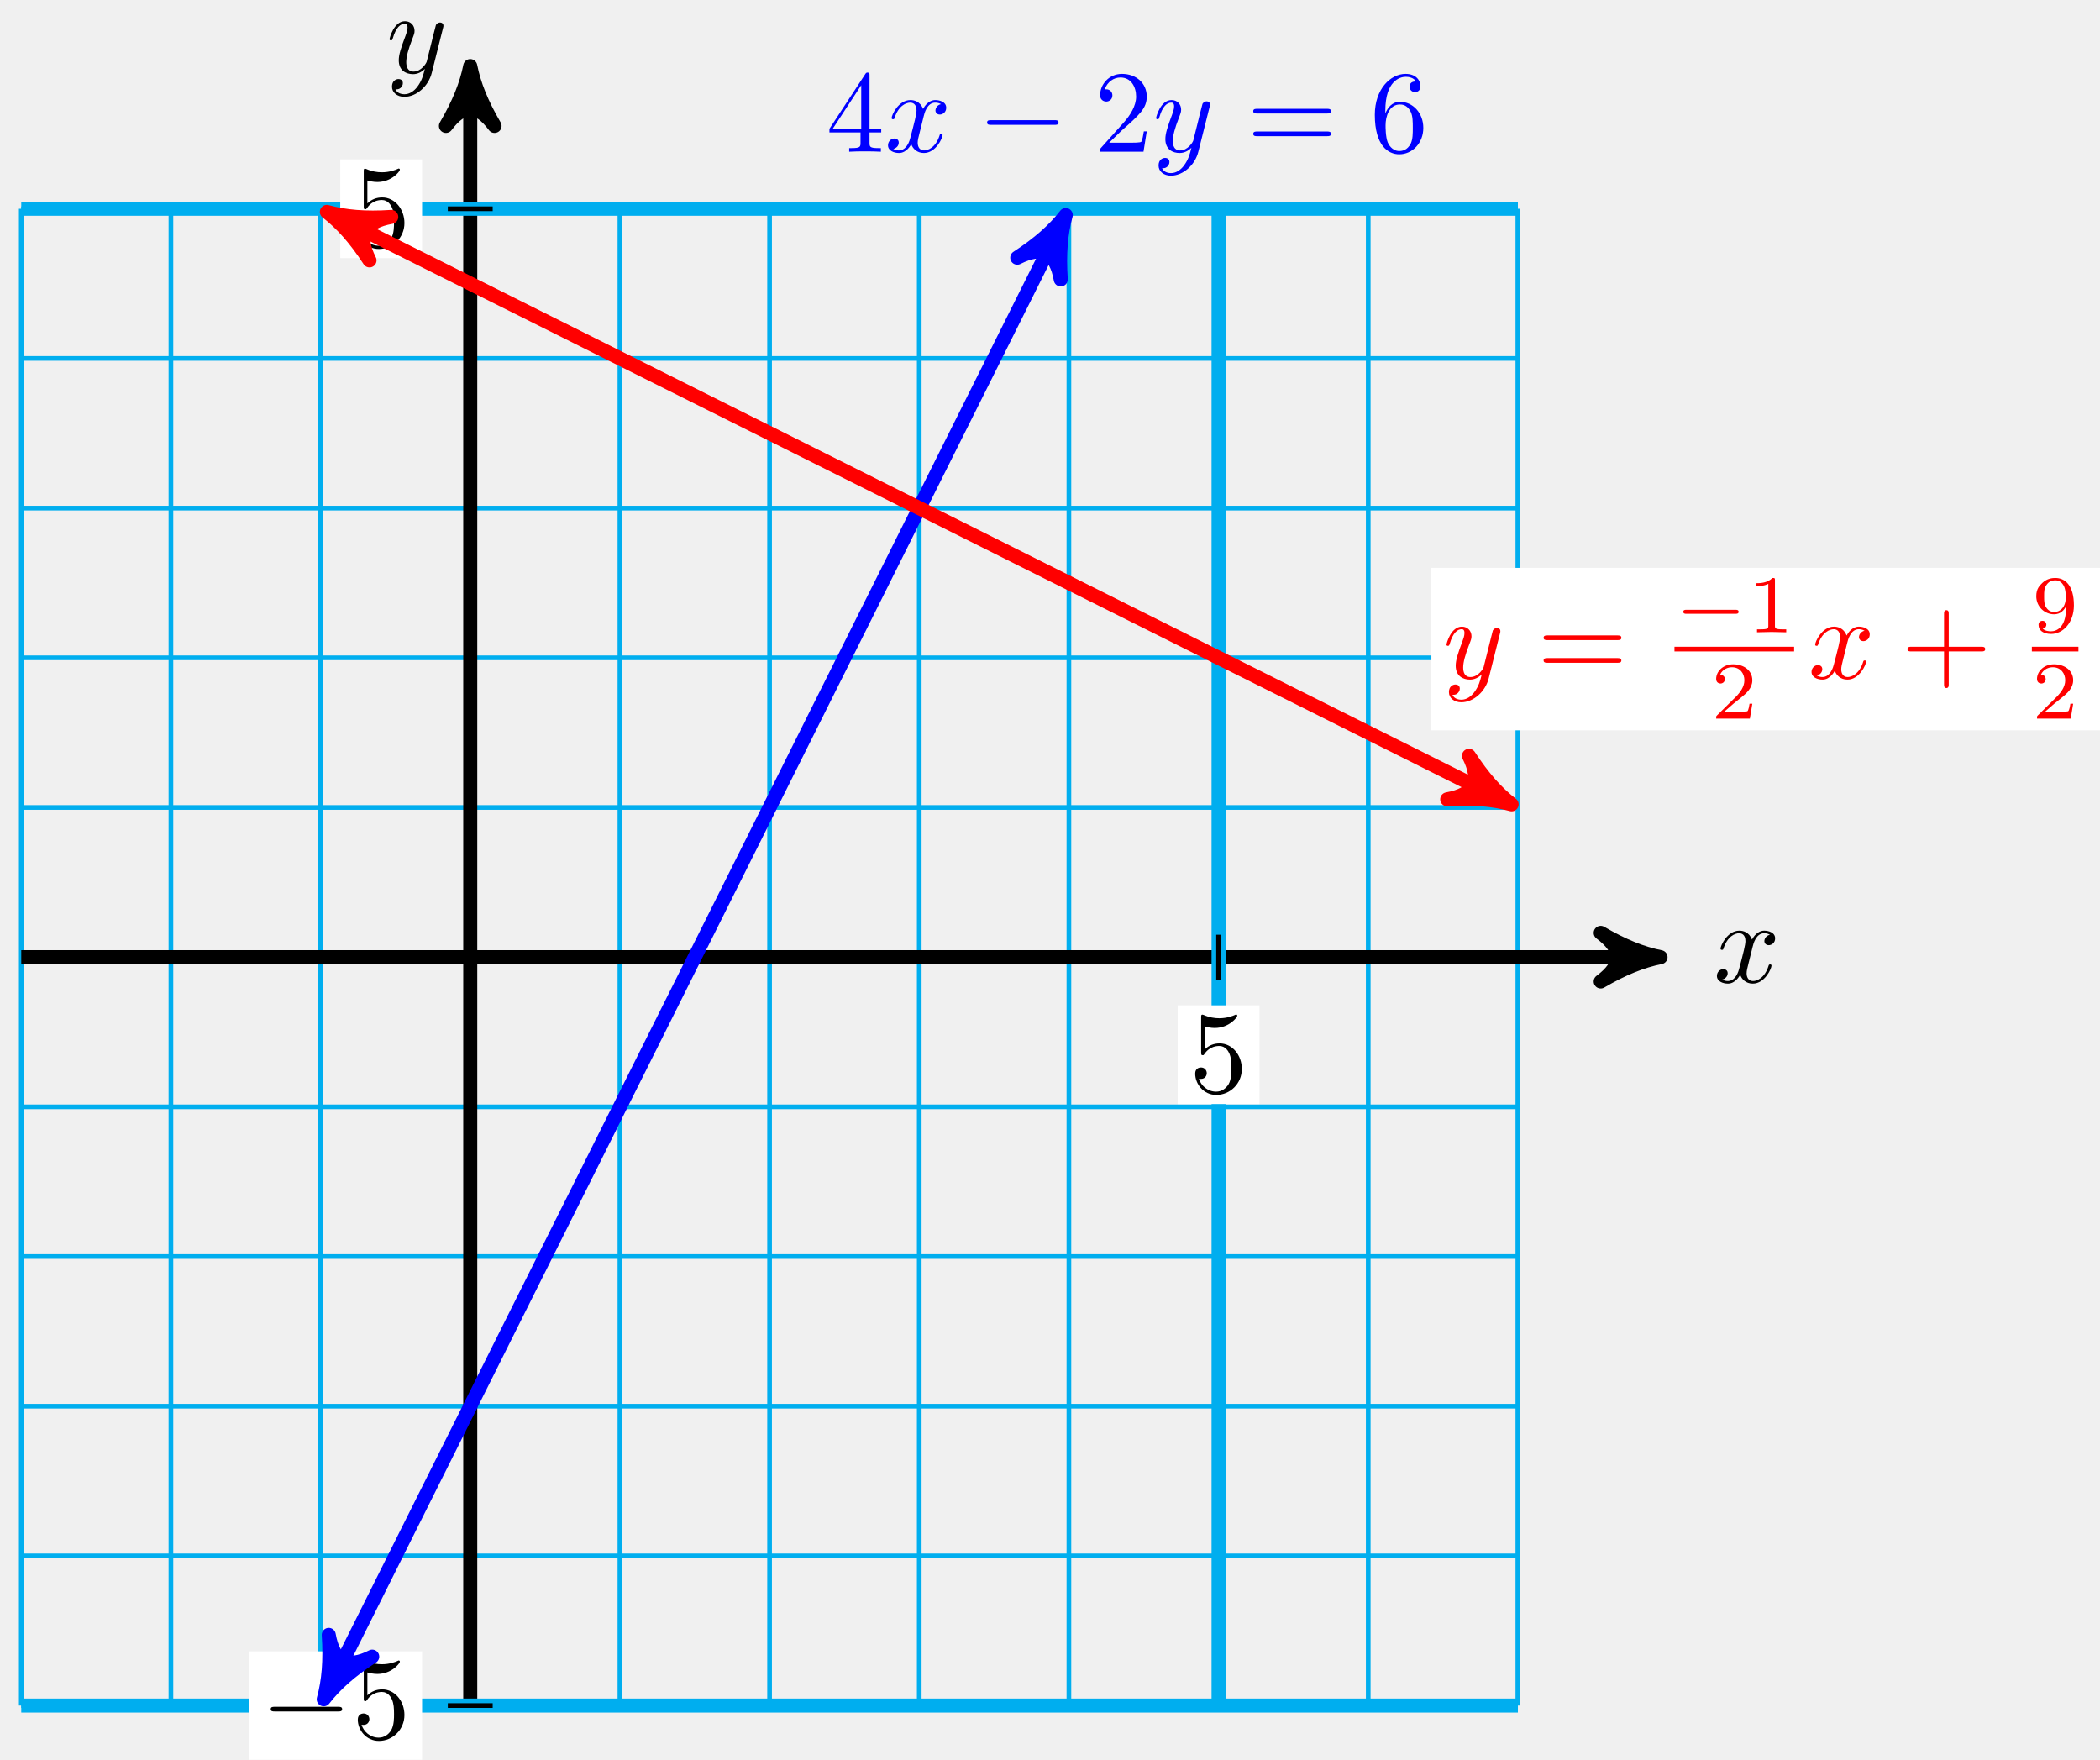
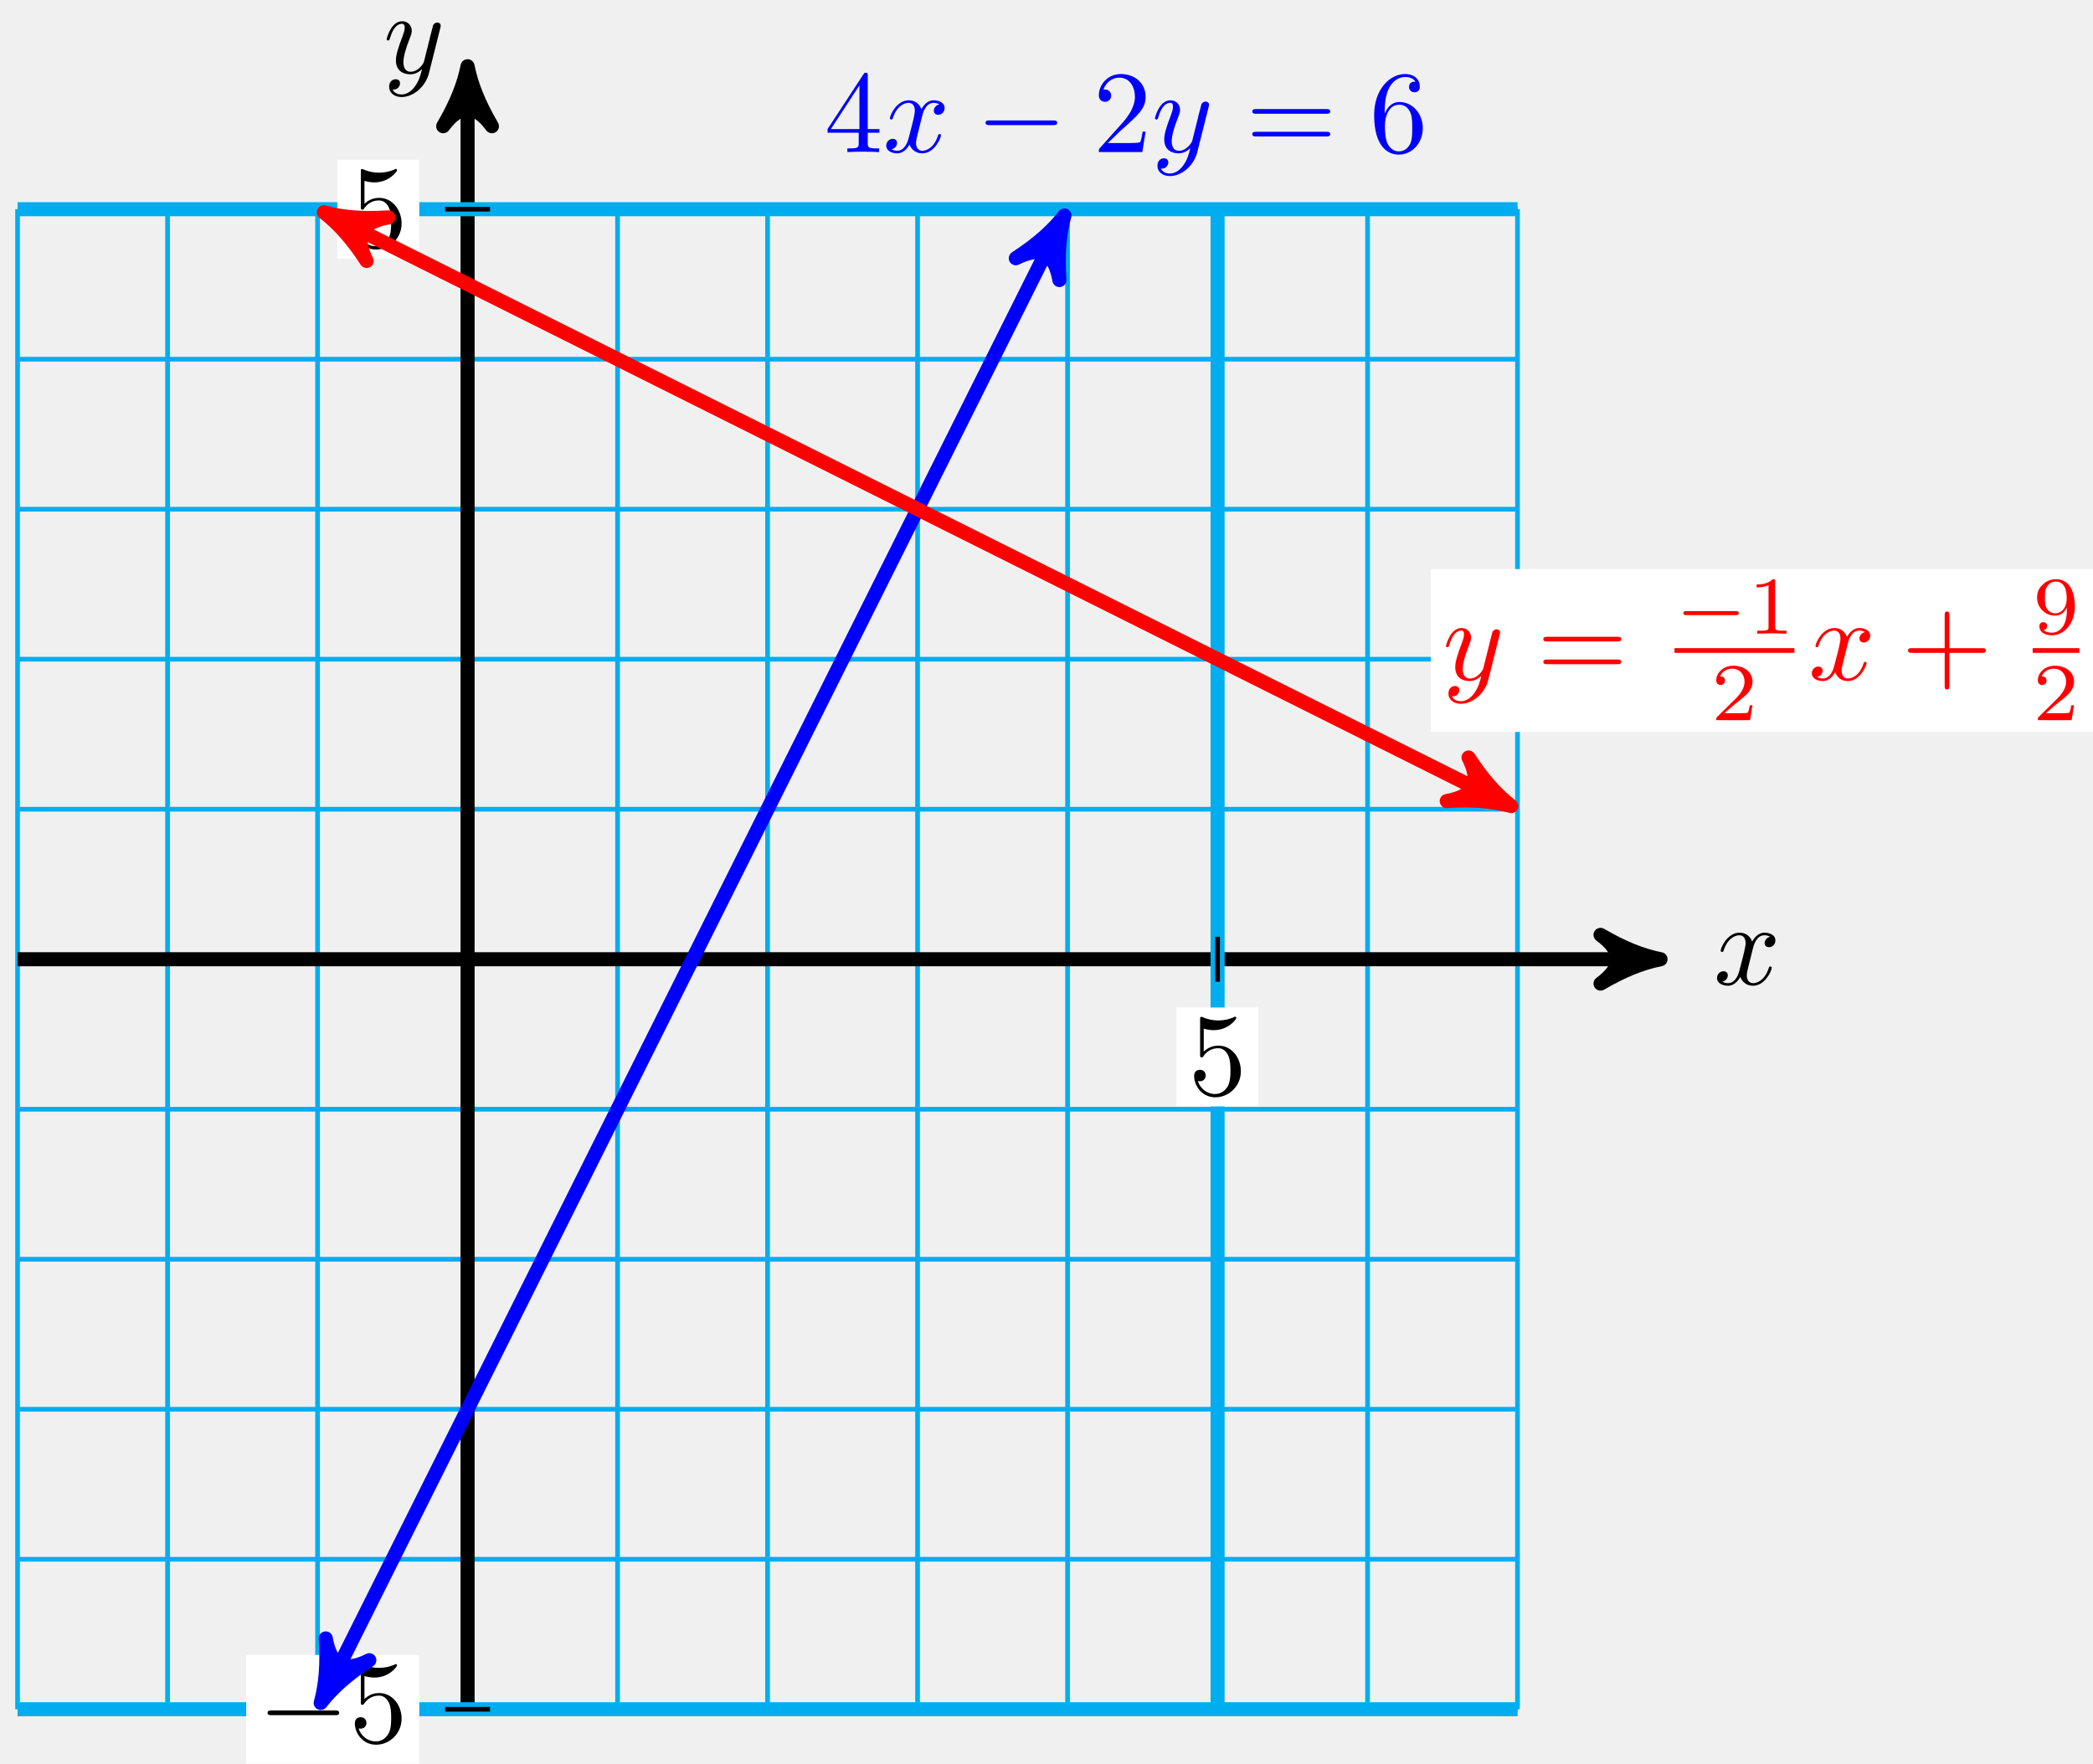
- <svg xmlns="http://www.w3.org/2000/svg" xmlns:xlink="http://www.w3.org/1999/xlink" version="1.1" width="179" height="150" viewBox="0 0 179 150">
+ <svg xmlns="http://www.w3.org/2000/svg" xmlns:xlink="http://www.w3.org/1999/xlink" version="1.1" width="178" height="150" viewBox="0 0 178 150">
  <defs>
    <path id="font_1_1" d="M.334 .302C.34 .328 .363 .42 .433 .42 .438 .42 .462 .42 .483 .407 .455 .402 .435 .377 .435 .353 .435 .337 .446 .318 .473 .318 .495 .318 .527 .336 .527 .376 .527 .428 .468 .442 .434 .442 .376 .442 .341 .389 .329 .366 .304 .432 .25 .442 .221 .442 .117 .442 .06 .313 .06 .288 .06 .278 .07 .278 .072 .278 .08 .278 .083 .28 .085 .289 .119 .395 .185 .42 .219 .42 .238 .42 .273 .411 .273 .353 .273 .322 .256 .255 .219 .115 .203 .053 .168 .011 .124 .011 .118 .011 .095 .011 .074 .024 .099 .029 .121 .05 .121 .078 .121 .105 .099 .113 .084 .113 .054 .113 .029 .087 .029 .055 .029 .009 .079-.011 .123-.011 .189-.011 .225 .059 .228 .065 .24 .028 .276-.011 .336-.011 .439-.011 .496 .118 .496 .143 .496 .153 .487 .153 .484 .153 .475 .153 .473 .149 .471 .142 .438 .035 .37 .011 .338 .011 .299 .011 .283 .043 .283 .077 .283 .099 .289 .121 .3 .165L.334 .302Z" />
    <path id="font_1_2" d="M.486 .381C.49 .395 .49 .397 .49 .404 .49 .422 .476 .431 .461 .431 .451 .431 .435 .425 .426 .41 .424 .405 .416 .374 .412 .356 .405 .33 .398 .303 .392 .276L.347 .096C.343 .081 .3 .011 .234 .011 .183 .011 .172 .055 .172 .092 .172 .138 .189 .2 .223 .288 .239 .329 .243 .34 .243 .36 .243 .405 .211 .442 .161 .442 .066 .442 .029 .297 .029 .288 .029 .278 .039 .278 .041 .278 .051 .278 .052 .28 .057 .296 .084 .39 .124 .42 .158 .42 .166 .42 .183 .42 .183 .388 .183 .363 .173 .337 .166 .318 .126 .212 .108 .155 .108 .108 .108 .019 .171-.011 .23-.011 .269-.011 .303 .006 .331 .034 .318-.018 .306-.067 .266-.12 .24-.154 .202-.183 .156-.183 .142-.183 .097-.18 .08-.141 .096-.141 .109-.141 .123-.129 .133-.12 .143-.107 .143-.088 .143-.057 .116-.053 .106-.053 .083-.053 .05-.069 .05-.118 .05-.168 .094-.205 .156-.205 .259-.205 .362-.114 .39-.001L.486 .381Z" />
    <path id="font_2_1" d="M.659 .23C.676 .23 .694 .23 .694 .25 .694 .27 .676 .27 .659 .27H.118C.101 .27 .083 .27 .083 .25 .083 .23 .101 .23 .118 .23H.659Z" />
    <path id="font_3_4" d="M.449 .2C.449 .319 .367 .419 .259 .419 .211 .419 .168 .403 .132 .368V.564C.152 .558 .185 .551 .217 .551 .34 .551 .41 .642 .41 .655 .41 .661 .407 .666 .4 .666 .399 .666 .397 .666 .392 .663 .372 .654 .323 .634 .256 .634 .216 .634 .17 .641 .123 .662 .115 .665 .113 .665 .111 .665 .101 .665 .101 .657 .101 .641V.344C.101 .326 .101 .318 .115 .318 .122 .318 .124 .321 .128 .327 .139 .343 .176 .397 .257 .397 .309 .397 .334 .351 .342 .333 .358 .296 .36 .257 .36 .207 .36 .172 .36 .112 .336 .07 .312 .031 .275 .006 .229 .006 .156 .006 .099 .058 .082 .117 .085 .116 .088 .115 .099 .115 .132 .115 .149 .14 .149 .164 .149 .188 .132 .213 .099 .213 .085 .213 .05 .206 .05 .16 .05 .074 .119-.022 .231-.022 .347-.022 .449 .073 .449 .2Z" />
    <path id="font_3_3" d="M.294 .165V.078C.294 .042 .292 .031 .218 .031H.197V0C.238 .003 .29 .003 .332 .003 .374 .003 .427 .003 .468 0V.031H.447C.373 .031 .371 .042 .371 .078V.165H.471V.196H.371V.651C.371 .671 .371 .677 .355 .677 .346 .677 .343 .677 .335 .665L.028 .196V.165H.294M.3 .196H.056L.3 .569V.196Z" />
    <path id="font_3_2" d="M.127 .077 .233 .18C.389 .318 .449 .372 .449 .472 .449 .586 .359 .666 .237 .666 .124 .666 .05 .574 .05 .485 .05 .429 .1 .429 .103 .429 .12 .429 .155 .441 .155 .482 .155 .508 .137 .534 .102 .534 .094 .534 .092 .534 .089 .533 .112 .598 .166 .635 .224 .635 .315 .635 .358 .554 .358 .472 .358 .392 .308 .313 .253 .251L.061 .037C.05 .026 .05 .024 .05 0H.421L.449 .174H.424C.419 .144 .412 .1 .402 .085 .395 .077 .329 .077 .307 .077H.127Z" />
    <path id="font_3_6" d="M.687 .327C.702 .327 .721 .327 .721 .347 .721 .367 .702 .367 .688 .367H.089C.075 .367 .056 .367 .056 .347 .056 .327 .075 .327 .09 .327H.687M.688 .133C.702 .133 .721 .133 .721 .153 .721 .173 .702 .173 .687 .173H.09C.075 .173 .056 .173 .056 .153 .056 .133 .075 .133 .089 .133H.688Z" />
    <path id="font_3_5" d="M.132 .328V.352C.132 .605 .256 .641 .307 .641 .331 .641 .373 .635 .395 .601 .38 .601 .34 .601 .34 .556 .34 .525 .364 .51 .386 .51 .402 .51 .432 .519 .432 .558 .432 .618 .388 .666 .305 .666 .177 .666 .042 .537 .042 .316 .042 .049 .158-.022 .251-.022 .362-.022 .457 .072 .457 .204 .457 .331 .368 .427 .257 .427 .189 .427 .152 .376 .132 .328M.251 .006C.188 .006 .158 .066 .152 .081 .134 .128 .134 .208 .134 .226 .134 .304 .166 .404 .256 .404 .272 .404 .318 .404 .349 .342 .367 .305 .367 .254 .367 .205 .367 .157 .367 .107 .35 .071 .32 .011 .274 .006 .251 .006Z" />
    <path id="font_4_1" d="M.744 .226C.76 .226 .784 .226 .784 .25 .784 .275 .761 .275 .744 .275H.148C.132 .275 .108 .275 .108 .251 .108 .226 .131 .226 .148 .226H.744Z" />
    <path id="font_5_1" d="M.335 .636C.335 .663 .333 .664 .305 .664 .241 .601 .15 .6 .109 .6V.564C.133 .564 .199 .564 .254 .592V.082C.254 .049 .254 .036 .154 .036H.116V0C.134 .001 .257 .004 .294 .004 .325 .004 .451 .001 .473 0V.036H.435C.335 .036 .335 .049 .335 .082V.636Z" />
    <path id="font_5_2" d="M.505 .182H.471C.468 .16 .458 .101 .445 .091 .437 .085 .36 .085 .346 .085H.162C.267 .178 .302 .206 .362 .253 .436 .312 .505 .374 .505 .469 .505 .59 .399 .664 .271 .664 .147 .664 .063 .577 .063 .485 .063 .434 .106 .429 .116 .429 .14 .429 .169 .446 .169 .482 .169 .5 .162 .535 .11 .535 .141 .606 .209 .628 .256 .628 .356 .628 .408 .55 .408 .469 .408 .382 .346 .313 .314 .277L.073 .039C.063 .03 .063 .028 .063 0H.475L.505 .182Z" />
    <path id="font_3_1" d="M.409 .23H.688C.702 .23 .721 .23 .721 .25 .721 .27 .702 .27 .688 .27H.409V.55C.409 .564 .409 .583 .389 .583 .369 .583 .369 .564 .369 .55V.27H.089C.075 .27 .056 .27 .056 .25 .056 .23 .075 .23 .089 .23H.369V-.05C.369-.064 .369-.083 .389-.083 .409-.083 .409-.064 .409-.05V.23Z" />
    <path id="font_5_3" d="M.418 .298C.418 .051 .295 .012 .235 .012 .213 .012 .16 .014 .133 .046 .174 .05 .177 .084 .177 .093 .177 .118 .16 .14 .13 .14 .1 .14 .082 .12 .082 .091 .082 .023 .139-.02 .236-.02 .379-.02 .514 .116 .514 .329 .514 .577 .404 .664 .287 .664 .254 .664 .185 .659 .128 .603 .094 .57 .054 .531 .054 .441 .054 .314 .155 .22 .272 .22 .352 .22 .395 .273 .418 .318V.298M.277 .248C.238 .248 .201 .261 .173 .307 .15 .344 .15 .386 .15 .441 .15 .499 .15 .539 .179 .579 .203 .614 .236 .635 .288 .635 .339 .635 .369 .603 .385 .577 .412 .535 .415 .465 .415 .43 .415 .3 .34 .248 .277 .248Z" />
  </defs>
-   <path transform="matrix(1.00008,0,0,-1.00009,40.08301,81.57717)" stroke-width=".399" stroke-linecap="butt" stroke-miterlimit="10" stroke-linejoin="miter" fill="none" stroke="#00aeef" d="M-38.268-63.78H89.292M-38.268-51.024H89.292M-38.268-38.268H89.292M-38.268-25.512H89.292M-38.268-12.756H89.292M-38.268 0H89.292M-38.268 12.756H89.292M-38.268 25.512H89.292M-38.268 38.268H89.292M-38.268 51.024H89.292M-38.268 63.775H89.292M-38.268-63.78V63.78M-25.512-63.78V63.78M-12.756-63.78V63.78M0-63.78V63.78M12.756-63.78V63.78M25.512-63.78V63.78M38.268-63.78V63.78M51.024-63.78V63.78M63.78-63.78V63.78M76.536-63.78V63.78M89.287-63.78V63.78M89.292 63.78" />
-   <path transform="matrix(1.00008,0,0,-1.00009,40.08301,81.57717)" stroke-width="1.196" stroke-linecap="butt" stroke-miterlimit="10" stroke-linejoin="miter" fill="none" stroke="#000000" d="M-38.268 0H100.175" />
-   <path transform="matrix(1.00008,0,0,-1.00009,140.2658,81.57717)" d="M1.275 0C-.319 .319-1.913 .956-3.826 2.072-1.913 .638-1.913-.638-3.826-2.072-1.913-.956-.319-.319 1.275 0Z" />
-   <path transform="matrix(1.00008,0,0,-1.00009,140.2658,81.57717)" stroke-width="1.196" stroke-linecap="butt" stroke-linejoin="round" fill="none" stroke="#000000" d="M1.275 0C-.319 .319-1.913 .956-3.826 2.072-1.913 .638-1.913-.638-3.826-2.072-1.913-.956-.319-.319 1.275 0Z" />
-   <use data-text="x" xlink:href="#font_1_1" transform="matrix(9.963397,0,0,-9.963496,146.0575,83.72237)" />
-   <path transform="matrix(1.00008,0,0,-1.00009,40.08301,81.57717)" stroke-width="1.196" stroke-linecap="butt" stroke-miterlimit="10" stroke-linejoin="miter" fill="none" stroke="#000000" d="M0-63.78V74.663" />
-   <path transform="matrix(0,-1.00009,-1.00008,-0,40.08301,6.907578)" d="M1.275 0C-.319 .319-1.913 .956-3.826 2.072-1.913 .638-1.913-.638-3.826-2.072-1.913-.956-.319-.319 1.275 0Z" />
-   <path transform="matrix(0,-1.00009,-1.00008,-0,40.08301,6.907578)" stroke-width="1.196" stroke-linecap="butt" stroke-linejoin="round" fill="none" stroke="#000000" d="M1.275 0C-.319 .319-1.913 .956-3.826 2.072-1.913 .638-1.913-.638-3.826-2.072-1.913-.956-.319-.319 1.275 0Z" />
-   <use data-text="y" xlink:href="#font_1_2" transform="matrix(9.963397,0,0,-9.963496,32.91444,6.210388)" />
-   <path transform="matrix(1.00008,0,0,-1.00009,40.08301,81.57717)" stroke-width="1.196" stroke-linecap="butt" stroke-miterlimit="10" stroke-linejoin="miter" fill="none" stroke="#00aeef" d="M-38.268-63.78H89.292" />
-   <path transform="matrix(1.00008,0,0,-1.00009,40.08301,81.57717)" stroke-width=".399" stroke-linecap="butt" stroke-miterlimit="10" stroke-linejoin="miter" fill="none" stroke="#000000" d="M1.913-63.78H-1.913" />
-   <path transform="matrix(1.00008,0,0,-1.00009,40.08301,81.57717)" d="M-18.828-68.401H-4.105V-59.158H-18.828Z" fill="#ffffff" />
-   <use data-text="−" xlink:href="#font_2_1" transform="matrix(9.963397,0,0,-9.963496,22.24958,148.1582)" />
-   <use data-text="5" xlink:href="#font_3_4" transform="matrix(9.963397,0,0,-9.963496,29.9992,148.1582)" />
-   <path transform="matrix(1.00008,0,0,-1.00009,40.08301,81.57717)" stroke-width="1.196" stroke-linecap="butt" stroke-miterlimit="10" stroke-linejoin="miter" fill="none" stroke="#00aeef" d="M-38.268 63.78H89.292" />
-   <path transform="matrix(1.00008,0,0,-1.00009,40.08301,81.57717)" stroke-width=".399" stroke-linecap="butt" stroke-miterlimit="10" stroke-linejoin="miter" fill="none" stroke="#000000" d="M1.913 63.78H-1.913" />
-   <path transform="matrix(1.00008,0,0,-1.00009,40.08301,81.57717)" d="M-11.079 59.573H-4.105V67.986H-11.079Z" fill="#ffffff" />
-   <use data-text="5" xlink:href="#font_3_4" transform="matrix(9.963397,0,0,-9.963496,29.9992,21.00172)" />
-   <path transform="matrix(1.00008,0,0,-1.00009,40.08301,81.57717)" stroke-width="1.196" stroke-linecap="butt" stroke-miterlimit="10" stroke-linejoin="miter" fill="none" stroke="#00aeef" d="M63.78-63.78V63.78" />
-   <path transform="matrix(1.00008,0,0,-1.00009,40.08301,81.57717)" stroke-width=".399" stroke-linecap="butt" stroke-miterlimit="10" stroke-linejoin="miter" fill="none" stroke="#000000" d="M63.78 1.913V-1.913" />
-   <path transform="matrix(1.00008,0,0,-1.00009,40.08301,81.57717)" d="M60.293-12.518H67.267V-4.105H60.293Z" fill="#ffffff" />
-   <use data-text="5" xlink:href="#font_3_4" transform="matrix(9.963397,0,0,-9.963496,101.3769,93.10021)" />
-   <path transform="matrix(1.00008,0,0,-1.00009,40.08301,81.57717)" stroke-width="1.196" stroke-linecap="butt" stroke-miterlimit="10" stroke-linejoin="miter" fill="none" stroke="#0000ff" d="M-11.918-62.105 50.186 62.105" />
-   <path transform="matrix(-.4472058,.8944405,.8944316,.4472102,28.16364,143.6875)" d="M1.275 0C-.319 .319-1.913 .956-3.826 2.072-1.913 .638-1.913-.638-3.826-2.072-1.913-.956-.319-.319 1.275 0Z" fill="#0000ff" />
-   <path transform="matrix(-.4472058,.8944405,.8944316,.4472102,28.16364,143.6875)" stroke-width="1.196" stroke-linecap="butt" stroke-linejoin="round" fill="none" stroke="#0000ff" d="M1.275 0C-.319 .319-1.913 .956-3.826 2.072-1.913 .638-1.913-.638-3.826-2.072-1.913-.956-.319-.319 1.275 0Z" />
-   <path transform="matrix(.4472058,-.8944405,-.8944316,-.4472102,90.27336,19.46684)" d="M1.275 0C-.319 .319-1.913 .956-3.826 2.072-1.913 .638-1.913-.638-3.826-2.072-1.913-.956-.319-.319 1.275 0Z" fill="#0000ff" />
-   <path transform="matrix(.4472058,-.8944405,-.8944316,-.4472102,90.27336,19.46684)" stroke-width="1.196" stroke-linecap="butt" stroke-linejoin="round" fill="none" stroke="#0000ff" d="M1.275 0C-.319 .319-1.913 .956-3.826 2.072-1.913 .638-1.913-.638-3.826-2.072-1.913-.956-.319-.319 1.275 0Z" />
-   <use data-text="4" xlink:href="#font_3_3" transform="matrix(9.963397,0,0,-9.963496,70.42043,12.93199)" fill="#0000ff" />
-   <use data-text="x" xlink:href="#font_1_1" transform="matrix(9.963397,0,0,-9.963496,75.40284,12.93199)" fill="#0000ff" />
-   <use data-text="−" xlink:href="#font_2_1" transform="matrix(9.963397,0,0,-9.963496,83.31147,12.93199)" fill="#0000ff" />
-   <use data-text="2" xlink:href="#font_3_2" transform="matrix(9.963397,0,0,-9.963496,93.27427,12.93199)" fill="#0000ff" />
-   <use data-text="y" xlink:href="#font_1_2" transform="matrix(9.963397,0,0,-9.963496,98.25569,12.93199)" fill="#0000ff" />
-   <use data-text="=" xlink:href="#font_3_6" transform="matrix(9.963397,0,0,-9.963496,106.2663,12.93199)" fill="#0000ff" />
-   <use data-text="6" xlink:href="#font_3_5" transform="matrix(9.963397,0,0,-9.963496,116.7677,12.93199)" fill="#0000ff" />
-   <path transform="matrix(1.00008,0,0,-1.00009,40.08301,81.57717)" stroke-width="1.196" stroke-linecap="butt" stroke-miterlimit="10" stroke-linejoin="miter" fill="none" stroke="#ff0000" d="M-11.081 62.942 87.617 13.593" />
-   <path transform="matrix(-.8944316,-.4472102,-.4472058,.8944405,29.00129,18.62918)" d="M1.275 0C-.319 .319-1.913 .956-3.826 2.072-1.913 .638-1.913-.638-3.826-2.072-1.913-.956-.319-.319 1.275 0Z" fill="#ff0000" />
-   <path transform="matrix(-.8944316,-.4472102,-.4472058,.8944405,29.00129,18.62918)" stroke-width="1.196" stroke-linecap="butt" stroke-linejoin="round" fill="none" stroke="#ff0000" d="M1.275 0C-.319 .319-1.913 .956-3.826 2.072-1.913 .638-1.913-.638-3.826-2.072-1.913-.956-.319-.319 1.275 0Z" />
-   <path transform="matrix(.8944316,.4472102,.4472058,-.8944405,127.7067,67.98245)" d="M1.275 0C-.319 .319-1.913 .956-3.826 2.072-1.913 .638-1.913-.638-3.826-2.072-1.913-.956-.319-.319 1.275 0Z" fill="#ff0000" />
-   <path transform="matrix(.8944316,.4472102,.4472058,-.8944405,127.7067,67.98245)" stroke-width="1.196" stroke-linecap="butt" stroke-linejoin="round" fill="none" stroke="#ff0000" d="M1.275 0C-.319 .319-1.913 .956-3.826 2.072-1.913 .638-1.913-.638-3.826-2.072-1.913-.956-.319-.319 1.275 0Z" />
-   <path transform="matrix(1.00008,0,0,-1.00009,40.08301,81.57717)" d="M81.919 19.331H139.26V33.176H81.919Z" fill="#ffffff" />
-   <use data-text="y" xlink:href="#font_1_2" transform="matrix(9.963397,0,0,-9.963496,123.0056,57.81204)" fill="#ff0000" />
-   <use data-text="=" xlink:href="#font_3_6" transform="matrix(9.963397,0,0,-9.963496,131.0163,57.81204)" fill="#ff0000" />
-   <use data-text="−" xlink:href="#font_4_1" transform="matrix(6.974358,0,0,-6.974428,142.7282,53.88869)" fill="#ff0000" />
-   <use data-text="1" xlink:href="#font_5_1" transform="matrix(6.974358,0,0,-6.974428,148.9557,53.88869)" fill="#ff0000" />
-   <path transform="matrix(1.00008,0,0,-1.00009,-2.083366,-10.77714)" stroke-width=".399" stroke-linecap="butt" stroke-miterlimit="10" stroke-linejoin="miter" fill="none" stroke="#ff0000" d="M144.8-66.092H154.998" />
-   <use data-text="2" xlink:href="#font_5_2" transform="matrix(6.974358,0,0,-6.974428,145.8425,61.24735)" fill="#ff0000" />
-   <use data-text="x" xlink:href="#font_1_1" transform="matrix(9.963397,0,0,-9.963496,154.1231,57.81204)" fill="#ff0000" />
-   <use data-text="+" xlink:href="#font_3_1" transform="matrix(9.963397,0,0,-9.963496,162.0308,57.81204)" fill="#ff0000" />
-   <use data-text="9" xlink:href="#font_5_3" transform="matrix(6.974358,0,0,-6.974428,173.1907,53.88869)" fill="#ff0000" />
-   <path transform="matrix(1.00008,0,0,-1.00009,-2.083366,-10.77714)" stroke-width=".399" stroke-linecap="butt" stroke-miterlimit="10" stroke-linejoin="miter" fill="none" stroke="#ff0000" d="M175.26-66.092H179.231" />
-   <use data-text="2" xlink:href="#font_5_2" transform="matrix(6.974358,0,0,-6.974428,173.1907,61.24735)" fill="#ff0000" />
+   <path transform="matrix(1.00006,0,0,-1.00009,39.76431,81.57717)" stroke-width=".399" stroke-linecap="butt" stroke-miterlimit="10" stroke-linejoin="miter" fill="none" stroke="#00aeef" d="M-38.268-63.78H89.292M-38.268-51.024H89.292M-38.268-38.268H89.292M-38.268-25.512H89.292M-38.268-12.756H89.292M-38.268 0H89.292M-38.268 12.756H89.292M-38.268 25.512H89.292M-38.268 38.268H89.292M-38.268 51.024H89.292M-38.268 63.775H89.292M-38.268-63.78V63.78M-25.512-63.78V63.78M-12.756-63.78V63.78M0-63.78V63.78M12.756-63.78V63.78M25.512-63.78V63.78M38.268-63.78V63.78M51.024-63.78V63.78M63.78-63.78V63.78M76.536-63.78V63.78M89.287-63.78V63.78M89.292 63.78" />
+   <path transform="matrix(1.00006,0,0,-1.00009,39.76431,81.57717)" stroke-width="1.196" stroke-linecap="butt" stroke-miterlimit="10" stroke-linejoin="miter" fill="none" stroke="#000000" d="M-38.268 0H100.175" />
+   <path transform="matrix(1.00006,0,0,-1.00009,139.9451,81.57717)" d="M1.275 0C-.319 .319-1.913 .956-3.826 2.072-1.913 .638-1.913-.638-3.826-2.072-1.913-.956-.319-.319 1.275 0Z" />
+   <path transform="matrix(1.00006,0,0,-1.00009,139.9451,81.57717)" stroke-width="1.196" stroke-linecap="butt" stroke-linejoin="round" fill="none" stroke="#000000" d="M1.275 0C-.319 .319-1.913 .956-3.826 2.072-1.913 .638-1.913-.638-3.826-2.072-1.913-.956-.319-.319 1.275 0Z" />
+   <use data-text="x" xlink:href="#font_1_1" transform="matrix(9.963197,0,0,-9.963496,145.7367,83.72237)" />
+   <path transform="matrix(1.00006,0,0,-1.00009,39.76431,81.57717)" stroke-width="1.196" stroke-linecap="butt" stroke-miterlimit="10" stroke-linejoin="miter" fill="none" stroke="#000000" d="M0-63.78V74.663" />
+   <path transform="matrix(0,-1.00009,-1.00006,-0,39.76431,6.907578)" d="M1.275 0C-.319 .319-1.913 .956-3.826 2.072-1.913 .638-1.913-.638-3.826-2.072-1.913-.956-.319-.319 1.275 0Z" />
+   <path transform="matrix(0,-1.00009,-1.00006,-0,39.76431,6.907578)" stroke-width="1.196" stroke-linecap="butt" stroke-linejoin="round" fill="none" stroke="#000000" d="M1.275 0C-.319 .319-1.913 .956-3.826 2.072-1.913 .638-1.913-.638-3.826-2.072-1.913-.956-.319-.319 1.275 0Z" />
+   <use data-text="y" xlink:href="#font_1_2" transform="matrix(9.963197,0,0,-9.963496,32.59588,6.210388)" />
+   <path transform="matrix(1.00006,0,0,-1.00009,39.76431,81.57717)" stroke-width="1.196" stroke-linecap="butt" stroke-miterlimit="10" stroke-linejoin="miter" fill="none" stroke="#00aeef" d="M-38.268-63.78H89.292" />
+   <path transform="matrix(1.00006,0,0,-1.00009,39.76431,81.57717)" stroke-width=".399" stroke-linecap="butt" stroke-miterlimit="10" stroke-linejoin="miter" fill="none" stroke="#000000" d="M1.913-63.78H-1.913" />
+   <path transform="matrix(1.00006,0,0,-1.00009,39.76431,81.57717)" d="M-18.828-68.401H-4.105V-59.158H-18.828Z" fill="#ffffff" />
+   <use data-text="−" xlink:href="#font_2_1" transform="matrix(9.963197,0,0,-9.963496,21.93124,148.1582)" />
+   <use data-text="5" xlink:href="#font_3_4" transform="matrix(9.963197,0,0,-9.963496,29.6807,148.1582)" />
+   <path transform="matrix(1.00006,0,0,-1.00009,39.76431,81.57717)" stroke-width="1.196" stroke-linecap="butt" stroke-miterlimit="10" stroke-linejoin="miter" fill="none" stroke="#00aeef" d="M-38.268 63.78H89.292" />
+   <path transform="matrix(1.00006,0,0,-1.00009,39.76431,81.57717)" stroke-width=".399" stroke-linecap="butt" stroke-miterlimit="10" stroke-linejoin="miter" fill="none" stroke="#000000" d="M1.913 63.78H-1.913" />
+   <path transform="matrix(1.00006,0,0,-1.00009,39.76431,81.57717)" d="M-11.079 59.573H-4.105V67.986H-11.079Z" fill="#ffffff" />
+   <use data-text="5" xlink:href="#font_3_4" transform="matrix(9.963197,0,0,-9.963496,29.6807,21.00172)" />
+   <path transform="matrix(1.00006,0,0,-1.00009,39.76431,81.57717)" stroke-width="1.196" stroke-linecap="butt" stroke-miterlimit="10" stroke-linejoin="miter" fill="none" stroke="#00aeef" d="M63.78-63.78V63.78" />
+   <path transform="matrix(1.00006,0,0,-1.00009,39.76431,81.57717)" stroke-width=".399" stroke-linecap="butt" stroke-miterlimit="10" stroke-linejoin="miter" fill="none" stroke="#000000" d="M63.78 1.913V-1.913" />
+   <path transform="matrix(1.00006,0,0,-1.00009,39.76431,81.57717)" d="M60.293-12.518H67.267V-4.105H60.293Z" fill="#ffffff" />
+   <use data-text="5" xlink:href="#font_3_4" transform="matrix(9.963197,0,0,-9.963496,101.057,93.10021)" />
+   <path transform="matrix(1.00006,0,0,-1.00009,39.76431,81.57717)" stroke-width="1.196" stroke-linecap="butt" stroke-miterlimit="10" stroke-linejoin="miter" fill="none" stroke="#0000ff" d="M-11.918-62.105 50.186 62.105" />
+   <path transform="matrix(-.4471968,.8944405,.8944137,.4472102,27.84518,143.6875)" d="M1.275 0C-.319 .319-1.913 .956-3.826 2.072-1.913 .638-1.913-.638-3.826-2.072-1.913-.956-.319-.319 1.275 0Z" fill="#0000ff" />
+   <path transform="matrix(-.4471968,.8944405,.8944137,.4472102,27.84518,143.6875)" stroke-width="1.196" stroke-linecap="butt" stroke-linejoin="round" fill="none" stroke="#0000ff" d="M1.275 0C-.319 .319-1.913 .956-3.826 2.072-1.913 .638-1.913-.638-3.826-2.072-1.913-.956-.319-.319 1.275 0Z" />
+   <path transform="matrix(.4471968,-.8944405,-.8944137,-.4472102,89.95366,19.46684)" d="M1.275 0C-.319 .319-1.913 .956-3.826 2.072-1.913 .638-1.913-.638-3.826-2.072-1.913-.956-.319-.319 1.275 0Z" fill="#0000ff" />
+   <path transform="matrix(.4471968,-.8944405,-.8944137,-.4472102,89.95366,19.46684)" stroke-width="1.196" stroke-linecap="butt" stroke-linejoin="round" fill="none" stroke="#0000ff" d="M1.275 0C-.319 .319-1.913 .956-3.826 2.072-1.913 .638-1.913-.638-3.826-2.072-1.913-.956-.319-.319 1.275 0Z" />
+   <use data-text="4" xlink:href="#font_3_3" transform="matrix(9.963197,0,0,-9.963496,70.10112,12.93199)" fill="#0000ff" />
+   <use data-text="x" xlink:href="#font_1_1" transform="matrix(9.963197,0,0,-9.963496,75.08243,12.93199)" fill="#0000ff" />
+   <use data-text="−" xlink:href="#font_2_1" transform="matrix(9.963197,0,0,-9.963496,82.99089,12.93199)" fill="#0000ff" />
+   <use data-text="2" xlink:href="#font_3_2" transform="matrix(9.963197,0,0,-9.963496,92.95448,12.93199)" fill="#0000ff" />
+   <use data-text="y" xlink:href="#font_1_2" transform="matrix(9.963197,0,0,-9.963496,97.93579,12.93199)" fill="#0000ff" />
+   <use data-text="=" xlink:href="#font_3_6" transform="matrix(9.963197,0,0,-9.963496,105.9453,12.93199)" fill="#0000ff" />
+   <use data-text="6" xlink:href="#font_3_5" transform="matrix(9.963197,0,0,-9.963496,116.4465,12.93199)" fill="#0000ff" />
+   <path transform="matrix(1.00006,0,0,-1.00009,39.76431,81.57717)" stroke-width="1.196" stroke-linecap="butt" stroke-miterlimit="10" stroke-linejoin="miter" fill="none" stroke="#ff0000" d="M-11.081 62.942 87.617 13.593" />
+   <path transform="matrix(-.8944137,-.4472102,-.4471968,.8944405,28.68281,18.62918)" d="M1.275 0C-.319 .319-1.913 .956-3.826 2.072-1.913 .638-1.913-.638-3.826-2.072-1.913-.956-.319-.319 1.275 0Z" fill="#ff0000" />
+   <path transform="matrix(-.8944137,-.4472102,-.4471968,.8944405,28.68281,18.62918)" stroke-width="1.196" stroke-linecap="butt" stroke-linejoin="round" fill="none" stroke="#ff0000" d="M1.275 0C-.319 .319-1.913 .956-3.826 2.072-1.913 .638-1.913-.638-3.826-2.072-1.913-.956-.319-.319 1.275 0Z" />
+   <path transform="matrix(.8944137,.4472102,.4471968,-.8944405,127.3863,67.98245)" d="M1.275 0C-.319 .319-1.913 .956-3.826 2.072-1.913 .638-1.913-.638-3.826-2.072-1.913-.956-.319-.319 1.275 0Z" fill="#ff0000" />
+   <path transform="matrix(.8944137,.4472102,.4471968,-.8944405,127.3863,67.98245)" stroke-width="1.196" stroke-linecap="butt" stroke-linejoin="round" fill="none" stroke="#ff0000" d="M1.275 0C-.319 .319-1.913 .956-3.826 2.072-1.913 .638-1.913-.638-3.826-2.072-1.913-.956-.319-.319 1.275 0Z" />
+   <path transform="matrix(1.00006,0,0,-1.00009,39.76431,81.57717)" d="M81.919 19.331H139.26V33.176H81.919Z" fill="#ffffff" />
+   <use data-text="y" xlink:href="#font_1_2" transform="matrix(9.963197,0,0,-9.963496,122.6853,57.81204)" fill="#ff0000" />
+   <use data-text="=" xlink:href="#font_3_6" transform="matrix(9.963197,0,0,-9.963496,130.6948,57.81204)" fill="#ff0000" />
+   <use data-text="−" xlink:href="#font_4_1" transform="matrix(6.974219,0,0,-6.974428,142.4075,53.88869)" fill="#ff0000" />
+   <use data-text="1" xlink:href="#font_5_1" transform="matrix(6.974219,0,0,-6.974428,148.6338,53.88869)" fill="#ff0000" />
+   <path transform="matrix(1.00006,0,0,-1.00009,.9159775,-10.77714)" stroke-width=".399" stroke-linecap="butt" stroke-miterlimit="10" stroke-linejoin="miter" fill="none" stroke="#ff0000" d="M141.483-66.092H151.681" />
+   <use data-text="2" xlink:href="#font_5_2" transform="matrix(6.974219,0,0,-6.974428,145.5206,61.24735)" fill="#ff0000" />
+   <use data-text="x" xlink:href="#font_1_1" transform="matrix(9.963197,0,0,-9.963496,153.8012,57.81204)" fill="#ff0000" />
+   <use data-text="+" xlink:href="#font_3_1" transform="matrix(9.963197,0,0,-9.963496,161.7096,57.81204)" fill="#ff0000" />
+   <use data-text="9" xlink:href="#font_5_3" transform="matrix(6.974219,0,0,-6.974428,172.8683,53.88869)" fill="#ff0000" />
+   <path transform="matrix(1.00006,0,0,-1.00009,.9159775,-10.77714)" stroke-width=".399" stroke-linecap="butt" stroke-miterlimit="10" stroke-linejoin="miter" fill="none" stroke="#ff0000" d="M171.942-66.092H175.913" />
+   <use data-text="2" xlink:href="#font_5_2" transform="matrix(6.974219,0,0,-6.974428,172.8683,61.24735)" fill="#ff0000" />
</svg>
